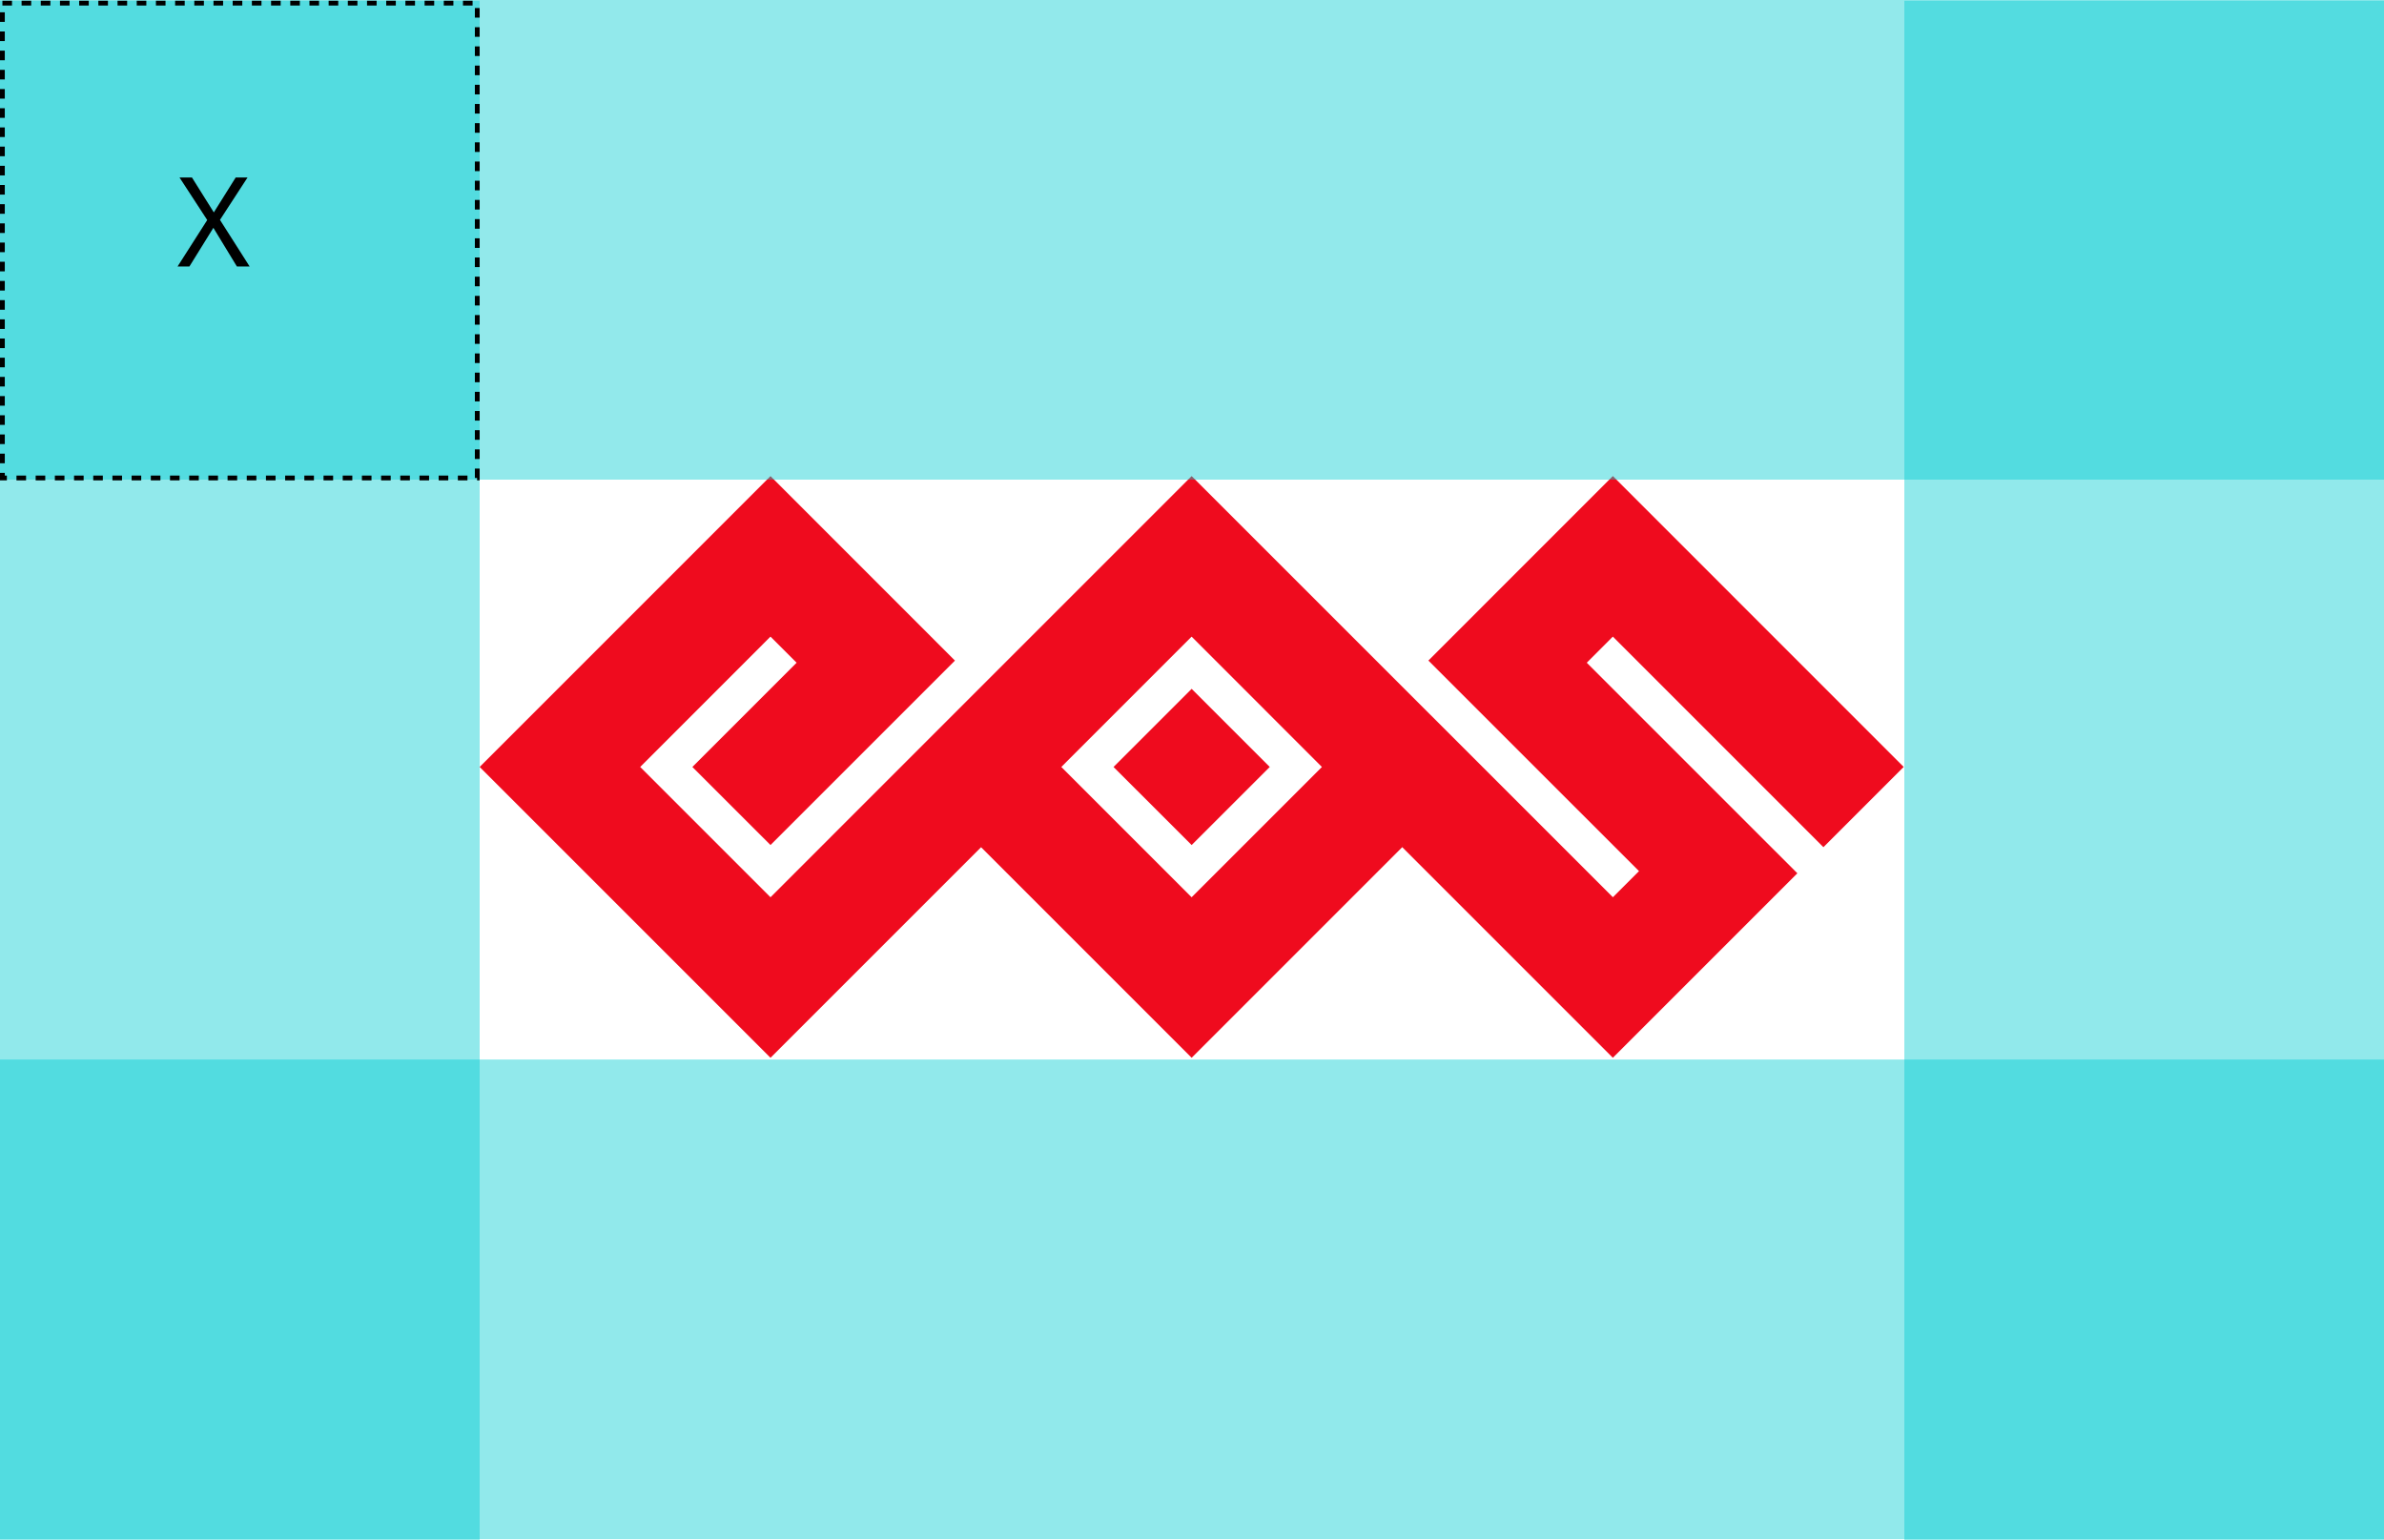
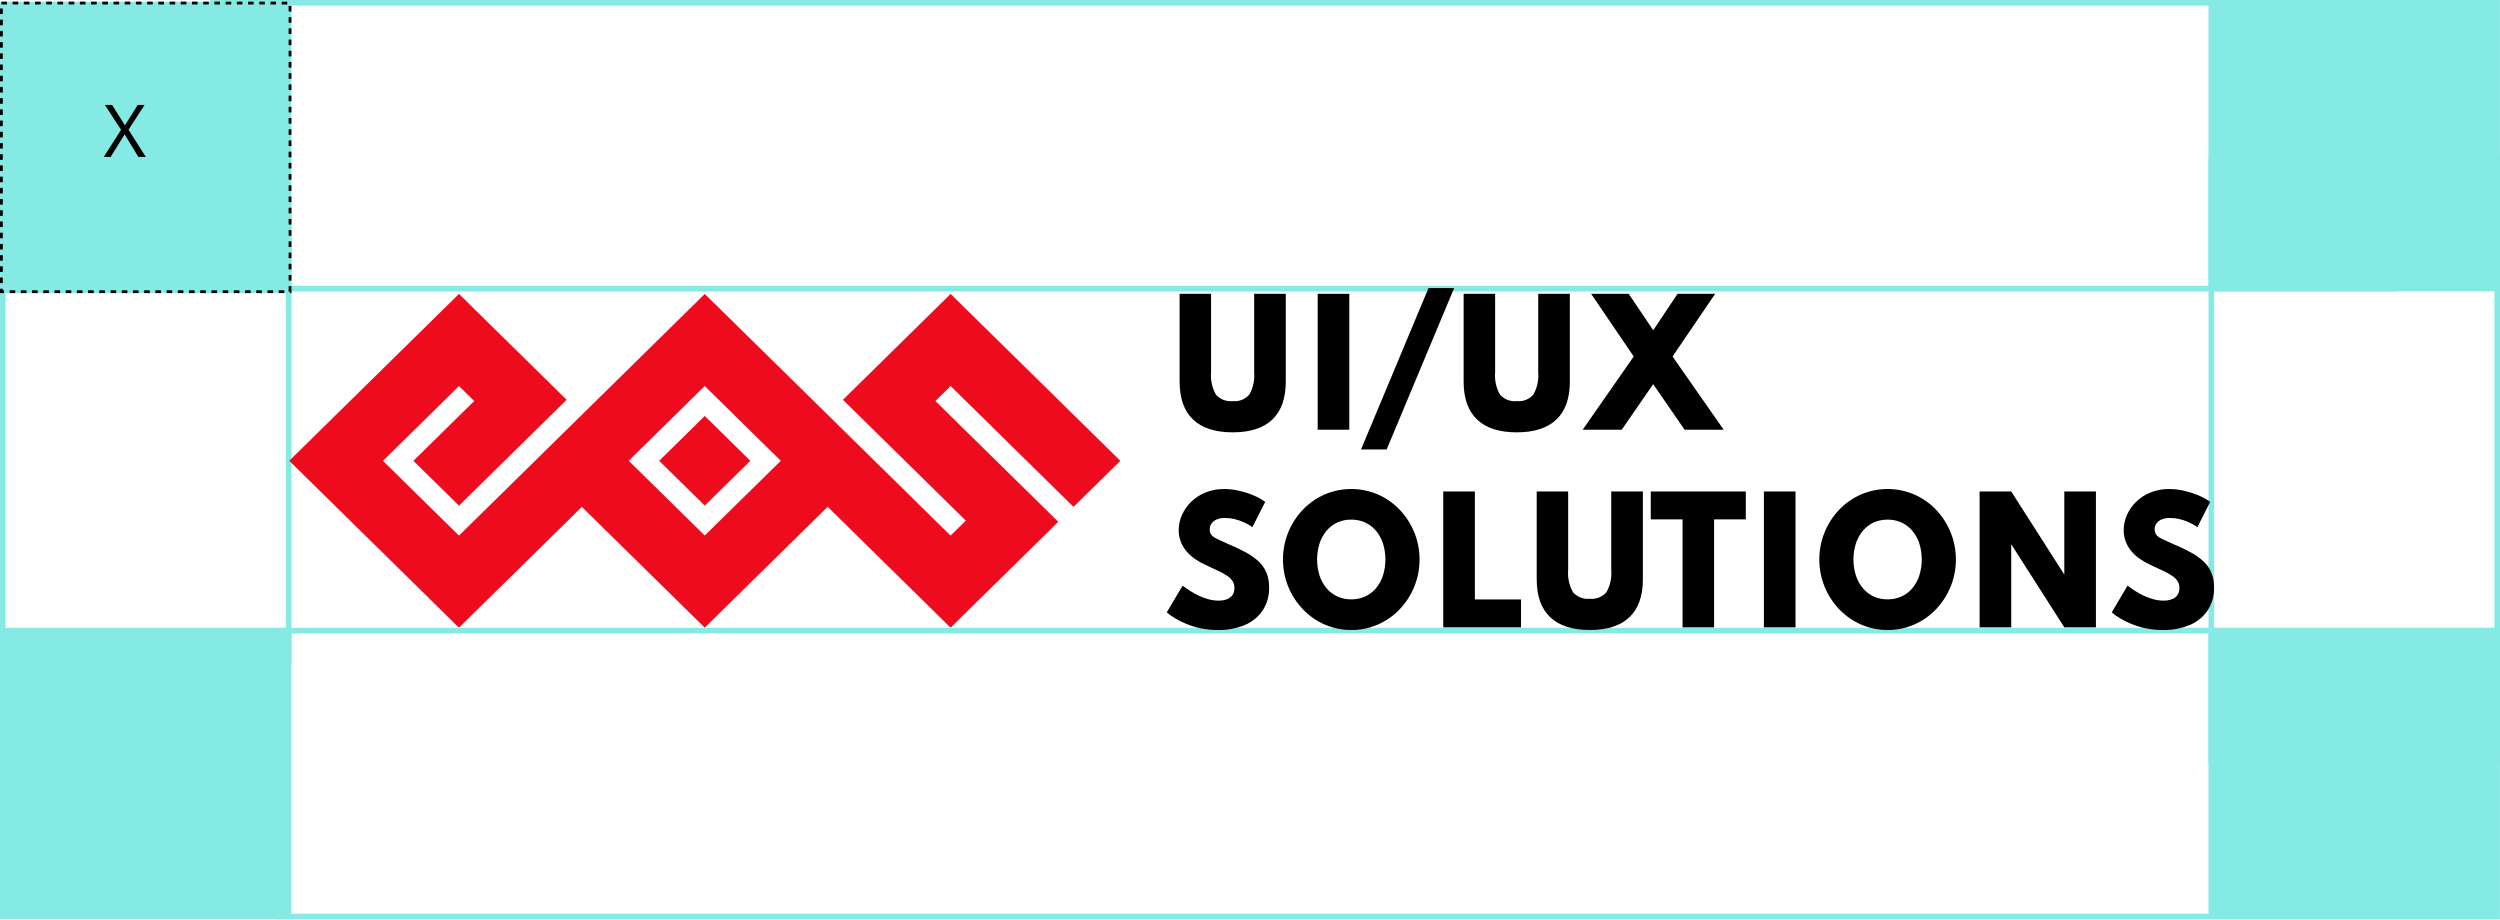
- <svg xmlns="http://www.w3.org/2000/svg" id="Group_12" data-name="Group 12" width="248.452" height="160.487" viewBox="0 0 248.452 160.487">
-   <path id="Path_1" data-name="Path 1" d="M123.932,37.522l8.141,8.141L123.932,53.8l-8.141-8.135Zm21.947,16.5L123.932,75.973,101.988,54.028,80.042,75.973l-30.31-30.31L80.042,15.35,99.266,34.578,80.042,53.8,71.9,45.665,82.763,34.8l-2.722-2.722L66.463,45.663,80.042,59.242l43.89-43.892,43.9,43.889,2.722-2.72L148.605,34.573l19.223-19.227,30.311,30.313-8.365,8.365L167.828,32.077,165.111,34.8l21.946,21.944L167.828,75.971Zm-8.371-8.358L123.929,32.081,110.35,45.663l13.579,13.579Z" transform="translate(0.257 34.27)" fill="#ef0b1e" />
-   <rect id="Rectangle_38" data-name="Rectangle 38" width="49.989" height="160.412" transform="translate(0 0.075)" fill="#00ccd1" opacity="0.43" />
-   <rect id="Rectangle_43" data-name="Rectangle 43" width="49.989" height="160.412" transform="translate(198.463 0.075)" fill="#00ccd1" opacity="0.43" />
-   <rect id="Rectangle_41" data-name="Rectangle 41" width="49.989" height="248.452" transform="translate(248.452) rotate(90)" fill="#00ccd1" opacity="0.426" />
-   <rect id="Rectangle_42" data-name="Rectangle 42" width="49.989" height="248.452" transform="translate(248.452 110.423) rotate(90)" fill="#00ccd1" opacity="0.43" />
-   <text id="X" transform="translate(18.456 27.776)" font-size="13" font-family="Spartan-Regular, Spartan">
-     <tspan x="0" y="0">X</tspan>
-   </text>
-   <g id="Rectangle_44" data-name="Rectangle 44" transform="translate(0 0.075)" fill="none" stroke="#000" stroke-width="0.5" stroke-dasharray="1">
-     <rect width="49.989" height="49.989" stroke="none" />
-     <rect x="0.25" y="0.25" width="49.489" height="49.489" fill="none" />
+ <svg xmlns="http://www.w3.org/2000/svg" width="446" height="164" viewBox="0 0 446 164">
+   <defs>
+     <clipPath id="clip-path">
+       <rect id="Rectangle_2313" data-name="Rectangle 2313" width="343.39" height="61" fill="none" />
+     </clipPath>
+   </defs>
+   <g id="Group_388" data-name="Group 388" transform="translate(-758 -2103)">
+     <line id="Line_148" data-name="Line 148" x2="390" transform="translate(795.5 2154.5)" fill="none" stroke="#86eae4" stroke-width="1" />
+     <line id="Line_152" data-name="Line 152" x2="390" transform="translate(795.5 2103.5)" fill="none" stroke="#86eae4" stroke-width="1" />
+     <line id="Line_149" data-name="Line 149" x2="396" transform="translate(807.5 2215.5)" fill="none" stroke="#86eae4" stroke-width="1" />
+     <line id="Line_153" data-name="Line 153" x2="396" transform="translate(807.5 2266.5)" fill="none" stroke="#86eae4" stroke-width="1" />
+     <line id="Line_150" data-name="Line 150" y2="83" transform="translate(809.5 2138.5)" fill="none" stroke="#86eae4" stroke-width="1" />
+     <line id="Line_154" data-name="Line 154" y2="83" transform="translate(758.5 2138.5)" fill="none" stroke="#86eae4" stroke-width="1" />
+     <line id="Line_151" data-name="Line 151" y2="109" transform="translate(1152.5 2130.5)" fill="none" stroke="#86eae4" stroke-width="1" />
+     <line id="Line_155" data-name="Line 155" y2="109" transform="translate(1203.5 2130.5)" fill="none" stroke="#86eae4" stroke-width="1" />
+     <g id="Group_12" data-name="Group 12" transform="translate(900 2106.224)">
+       <rect id="Rectangle_38" data-name="Rectangle 38" width="51.99" height="51.99" transform="translate(-142 -2.925)" fill="#86eae4" />
+       <text id="X" transform="translate(-123.544 24.776)" font-size="13" font-family="Spartan-Regular, Spartan">
+         <tspan x="0" y="0">X</tspan>
+       </text>
+       <g id="Rectangle_44" data-name="Rectangle 44" transform="translate(-142 -2.925)" fill="none" stroke="#000" stroke-width="0.5" stroke-dasharray="1">
+         <rect width="51.99" height="51.99" stroke="none" />
+         <rect x="0.25" y="0.25" width="51.49" height="51.49" fill="none" />
+       </g>
+     </g>
+     <g id="Group_525" data-name="Group 525" transform="translate(900 2217.926)">
+       <rect id="Rectangle_38-2" data-name="Rectangle 38" width="51.99" height="51.99" transform="translate(-142 -2.925)" fill="#86eae4" />
+     </g>
+     <g id="Group_526" data-name="Group 526" transform="translate(1294 2217.926)">
+       <rect id="Rectangle_38-3" data-name="Rectangle 38" width="51.99" height="51.99" transform="translate(-142 -2.925)" fill="#86eae4" />
+     </g>
+     <g id="Group_527" data-name="Group 527" transform="translate(1294 2105.926)">
+       <rect id="Rectangle_38-4" data-name="Rectangle 38" width="51.99" height="51.99" transform="translate(-142 -2.925)" fill="#86eae4" />
+     </g>
+     <g id="Group_524" data-name="Group 524" transform="translate(809.598 2154.39)">
+       <path id="Path_1087" data-name="Path 1087" d="M66,31.065l8.132,7.994,8.131-7.994-8.131-8Zm-5.434,0L74.128,17.728,87.694,31.064,74.128,44.4ZM0,31.064,30.28,60.838,52.2,39.285,74.128,60.838l21.929-21.56,21.931,21.56L137.2,41.951,115.275,20.4l2.717-2.669,21.924,21.557,8.358-8.218L117.992,1.294,98.781,20.182,120.7,41.739l-2.716,2.67L74.133,1.3,30.285,44.409,16.719,31.072,30.285,17.735,33,20.4,22.15,31.072l8.133,8,19.21-18.887L30.283,1.292Z" transform="translate(0 -0.249)" fill="#ef0b1e" />
+       <g id="Group_519" data-name="Group 519">
+         <g id="Group_518" data-name="Group 518" clip-path="url(#clip-path)">
+           <path id="Path_1088" data-name="Path 1088" d="M209.463,26.006q-4.676,0-7.074-2.284t-2.4-6.766V1.295h5.612v14a6.844,6.844,0,0,0,.869,3.982,3.5,3.5,0,0,0,2.989,1.16,3.464,3.464,0,0,0,2.959-1.16,6.843,6.843,0,0,0,.87-3.982v-14h5.642V16.956q0,4.481-2.4,6.766t-7.074,2.284" transform="translate(-41.144 -0.266)" />
+           <rect id="Rectangle_2311" data-name="Rectangle 2311" width="5.642" height="24.241" transform="translate(183.475 1.029)" />
+           <path id="Path_1089" data-name="Path 1089" d="M240.732,28.8,252.774,0h4.574L245.306,28.8Z" transform="translate(-49.526 0)" />
+           <path id="Path_1090" data-name="Path 1090" d="M273.257,26.006q-4.677,0-7.075-2.284t-2.4-6.766V1.295H269.4v14a6.837,6.837,0,0,0,.87,3.982,3.5,3.5,0,0,0,2.989,1.16,3.463,3.463,0,0,0,2.959-1.16,6.842,6.842,0,0,0,.87-3.982v-14h5.641V16.956q0,4.481-2.4,6.766t-7.073,2.284" transform="translate(-54.268 -0.266)" />
+           <path id="Path_1091" data-name="Path 1091" d="M290.522,25.536l9.106-13.061-7.6-11.18h6.708l4.37,6.494,4.341-6.494h6.708l-7.6,11.18,9.12,13.061H308.7l-5.6-8.125-5.612,8.125Z" transform="translate(-59.769 -0.266)" />
+           <path id="Path_1092" data-name="Path 1092" d="M206.179,70.285a14.567,14.567,0,0,1-3.025-.3,14.141,14.141,0,0,1-2.58-.793,16.013,16.013,0,0,1-2.046-1.029,9.6,9.6,0,0,1-1.425-1.021l2.82-4.76q.584.427,1.3.9a13.074,13.074,0,0,0,1.548.867,10.657,10.657,0,0,0,1.739.647,6.84,6.84,0,0,0,1.828.249,4.123,4.123,0,0,0,1.512-.249,2.067,2.067,0,0,0,.979-.749,2.13,2.13,0,0,0,.343-1.235,2.3,2.3,0,0,0-.314-1.218,3.239,3.239,0,0,0-.958-.956,12.113,12.113,0,0,0-1.629-.91q-.987-.471-2.331-1.087a11.463,11.463,0,0,1-1.856-1.065,7.79,7.79,0,0,1-1.5-1.374,6.008,6.008,0,0,1-.994-1.7,5.6,5.6,0,0,1-.357-2.021,6.634,6.634,0,0,1,.585-2.732,7.6,7.6,0,0,1,1.652-2.35,7.824,7.824,0,0,1,2.565-1.653,8.739,8.739,0,0,1,3.325-.61,11.733,11.733,0,0,1,2.624.309,15.691,15.691,0,0,1,2.58.822,10.162,10.162,0,0,1,2.1,1.161l-2.28,4.51a9.369,9.369,0,0,0-1.505-.859A9.067,9.067,0,0,0,209.2,50.5a7.355,7.355,0,0,0-1.689-.2,3.828,3.828,0,0,0-1.476.257,2.138,2.138,0,0,0-.943.72,1.817,1.817,0,0,0-.328,1.08,1.589,1.589,0,0,0,.19.793,1.691,1.691,0,0,0,.577.587,6.9,6.9,0,0,0,.98.508q.591.257,1.351.609,1.812.765,3.208,1.513a11.644,11.644,0,0,1,2.346,1.616,5.868,5.868,0,0,1,1.446,2.013,6.72,6.72,0,0,1,.5,2.689,7.236,7.236,0,0,1-1.133,4.092,7.163,7.163,0,0,1-3.193,2.615,12,12,0,0,1-4.852.9" transform="translate(-40.55 -9.285)" />
+           <path id="Path_1093" data-name="Path 1093" d="M235.392,70.285a11.64,11.64,0,0,1-4.735-.971,12.082,12.082,0,0,1-3.873-2.695,12.891,12.891,0,0,1,0-17.822,12.107,12.107,0,0,1,3.873-2.695,12.046,12.046,0,0,1,9.471,0A12.086,12.086,0,0,1,244,48.8a12.889,12.889,0,0,1,0,17.822,12.061,12.061,0,0,1-3.872,2.695,11.642,11.642,0,0,1-4.735.971m-.014-5.465a5.94,5.94,0,0,0,2.477-.507,5.508,5.508,0,0,0,1.928-1.455A6.792,6.792,0,0,0,241.04,60.6a9.607,9.607,0,0,0,0-5.789,6.8,6.8,0,0,0-1.257-2.256,5.513,5.513,0,0,0-1.928-1.454,5.94,5.94,0,0,0-2.477-.507,5.842,5.842,0,0,0-2.455.507A5.527,5.527,0,0,0,231,52.559a6.807,6.807,0,0,0-1.257,2.256,9.624,9.624,0,0,0,0,5.789A6.8,6.8,0,0,0,231,62.858a5.522,5.522,0,0,0,1.922,1.455,5.842,5.842,0,0,0,2.455.507" transform="translate(-45.925 -9.285)" />
+           <path id="Path_1094" data-name="Path 1094" d="M259.205,69.929V45.688h5.642v19.26h8.227v4.981Z" transform="translate(-53.326 -9.399)" />
+           <path id="Path_1095" data-name="Path 1095" d="M289.67,70.4q-4.676,0-7.074-2.284t-2.4-6.766V45.688h5.612v14a6.844,6.844,0,0,0,.869,3.982,3.5,3.5,0,0,0,2.989,1.16,3.464,3.464,0,0,0,2.959-1.16,6.843,6.843,0,0,0,.87-3.982v-14h5.642V61.349q0,4.481-2.4,6.766T289.67,70.4" transform="translate(-57.645 -9.399)" />
+           <path id="Path_1096" data-name="Path 1096" d="M311.485,69.929V50.668h-5.671v-4.98h16.954v4.98H317.11V69.929Z" transform="translate(-62.915 -9.399)" />
+           <rect id="Rectangle_2312" data-name="Rectangle 2312" width="5.642" height="24.241" transform="translate(263.082 36.289)" />
+           <path id="Path_1097" data-name="Path 1097" d="M355.859,70.285a11.64,11.64,0,0,1-4.735-.971,12.083,12.083,0,0,1-3.873-2.695,12.891,12.891,0,0,1,0-17.822,12.109,12.109,0,0,1,3.873-2.695,12.046,12.046,0,0,1,9.471,0,12.086,12.086,0,0,1,3.872,2.695,12.889,12.889,0,0,1,0,17.822,12.061,12.061,0,0,1-3.872,2.695,11.642,11.642,0,0,1-4.735.971m-.014-5.465a5.937,5.937,0,0,0,2.477-.507,5.507,5.507,0,0,0,1.928-1.455,6.791,6.791,0,0,0,1.257-2.255,9.605,9.605,0,0,0,0-5.789,6.8,6.8,0,0,0-1.257-2.256,5.513,5.513,0,0,0-1.928-1.454,5.937,5.937,0,0,0-2.477-.507,5.843,5.843,0,0,0-2.455.507,5.527,5.527,0,0,0-1.922,1.454,6.791,6.791,0,0,0-1.257,2.256,9.606,9.606,0,0,0,0,5.789,6.78,6.78,0,0,0,1.257,2.255,5.522,5.522,0,0,0,1.922,1.455,5.842,5.842,0,0,0,2.455.507" transform="translate(-70.709 -9.285)" />
+           <path id="Path_1098" data-name="Path 1098" d="M379.672,69.929V45.688h5.642l9.47,14.823V45.688h5.641V69.929h-5.641L385.314,55.1V69.929Z" transform="translate(-78.11 -9.399)" />
+           <path id="Path_1099" data-name="Path 1099" d="M418.428,70.285a14.58,14.58,0,0,1-3.025-.3,14.152,14.152,0,0,1-2.579-.793,16.009,16.009,0,0,1-2.046-1.029,9.513,9.513,0,0,1-1.425-1.021l2.82-4.76q.584.427,1.3.9a13.084,13.084,0,0,0,1.548.867,10.661,10.661,0,0,0,1.74.647,6.841,6.841,0,0,0,1.828.249,4.126,4.126,0,0,0,1.512-.249,2.067,2.067,0,0,0,.979-.749,2.13,2.13,0,0,0,.343-1.235,2.3,2.3,0,0,0-.314-1.218,3.249,3.249,0,0,0-.958-.956,12.111,12.111,0,0,0-1.629-.91q-.986-.471-2.331-1.087a11.464,11.464,0,0,1-1.856-1.065,7.791,7.791,0,0,1-1.5-1.374,6.01,6.01,0,0,1-.994-1.7,5.6,5.6,0,0,1-.357-2.021,6.635,6.635,0,0,1,.585-2.732,7.6,7.6,0,0,1,1.652-2.35,7.823,7.823,0,0,1,2.565-1.653,8.739,8.739,0,0,1,3.325-.61,11.733,11.733,0,0,1,2.624.309,15.688,15.688,0,0,1,2.58.822,10.162,10.162,0,0,1,2.1,1.161l-2.28,4.51a9.345,9.345,0,0,0-1.506-.859,9.042,9.042,0,0,0-1.688-.581,7.356,7.356,0,0,0-1.689-.2,3.828,3.828,0,0,0-1.476.257,2.137,2.137,0,0,0-.943.72,1.818,1.818,0,0,0-.328,1.08,1.589,1.589,0,0,0,.19.793,1.691,1.691,0,0,0,.577.587,6.894,6.894,0,0,0,.98.508q.591.257,1.351.609,1.812.765,3.208,1.513a11.638,11.638,0,0,1,2.346,1.616,5.861,5.861,0,0,1,1.447,2.013,6.722,6.722,0,0,1,.5,2.689,7.236,7.236,0,0,1-1.133,4.092,7.163,7.163,0,0,1-3.193,2.615,12,12,0,0,1-4.852.9" transform="translate(-84.216 -9.285)" />
+         </g>
+       </g>
+     </g>
  </g>
</svg>
